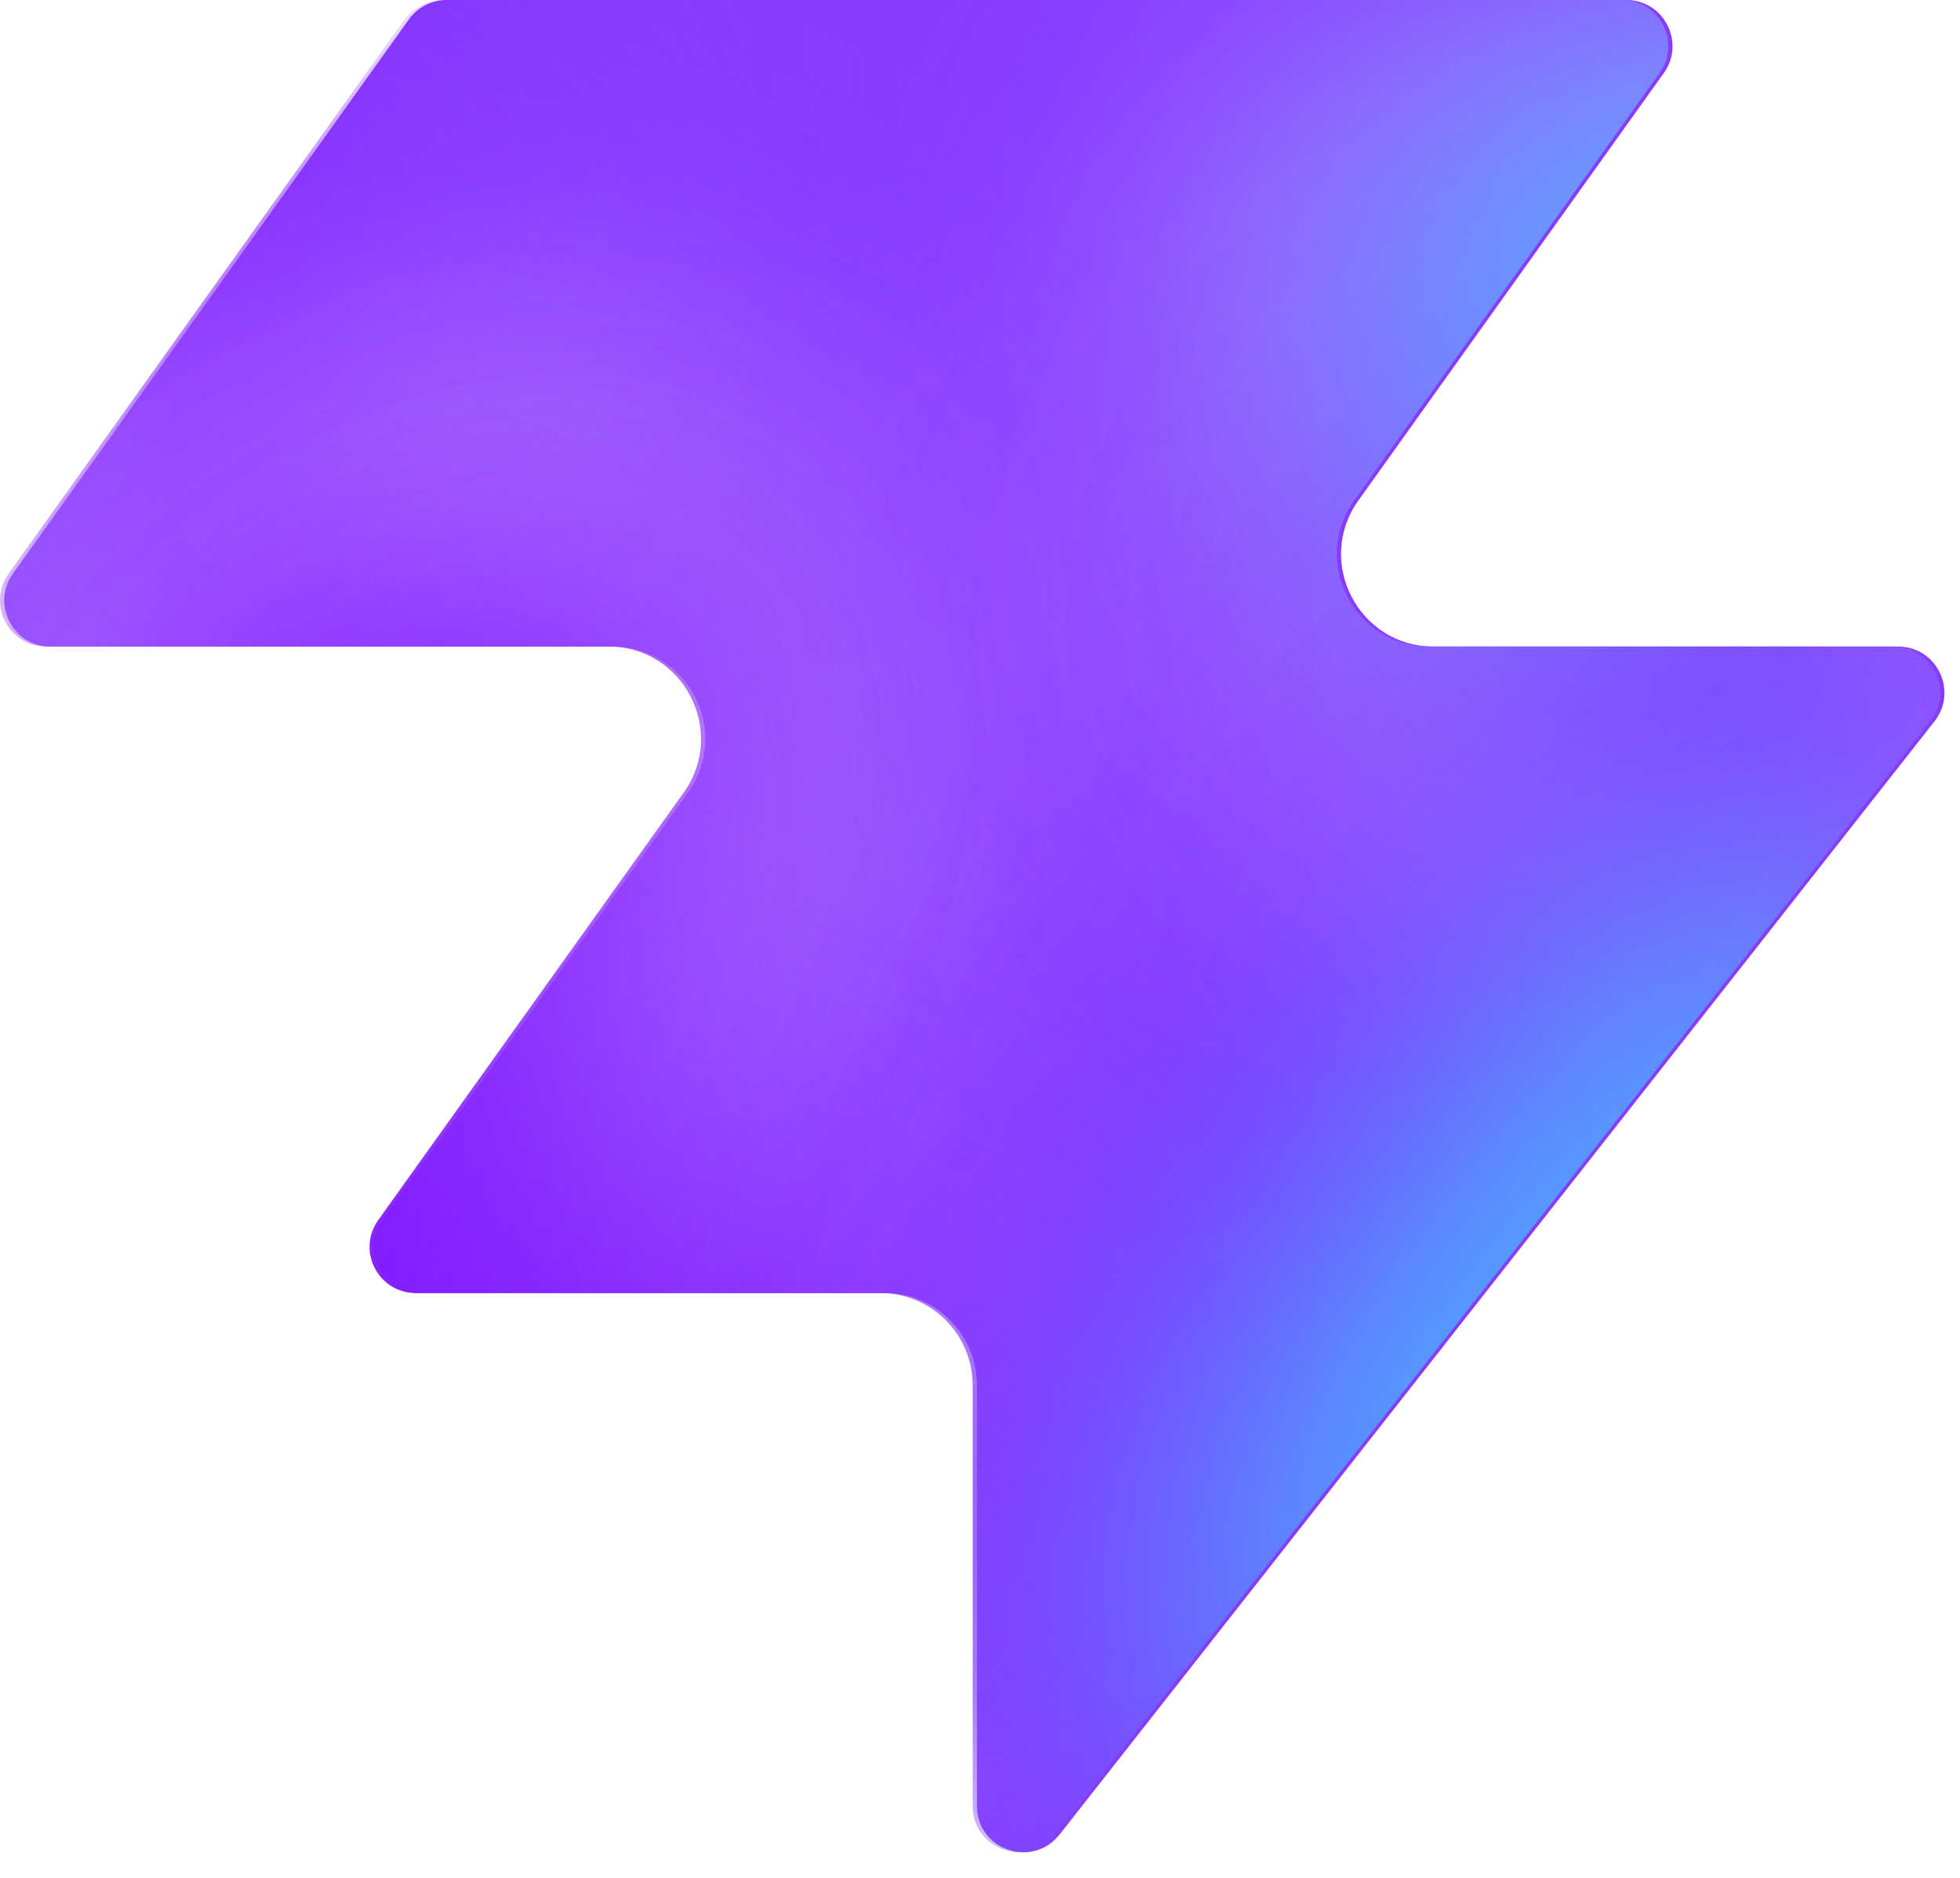
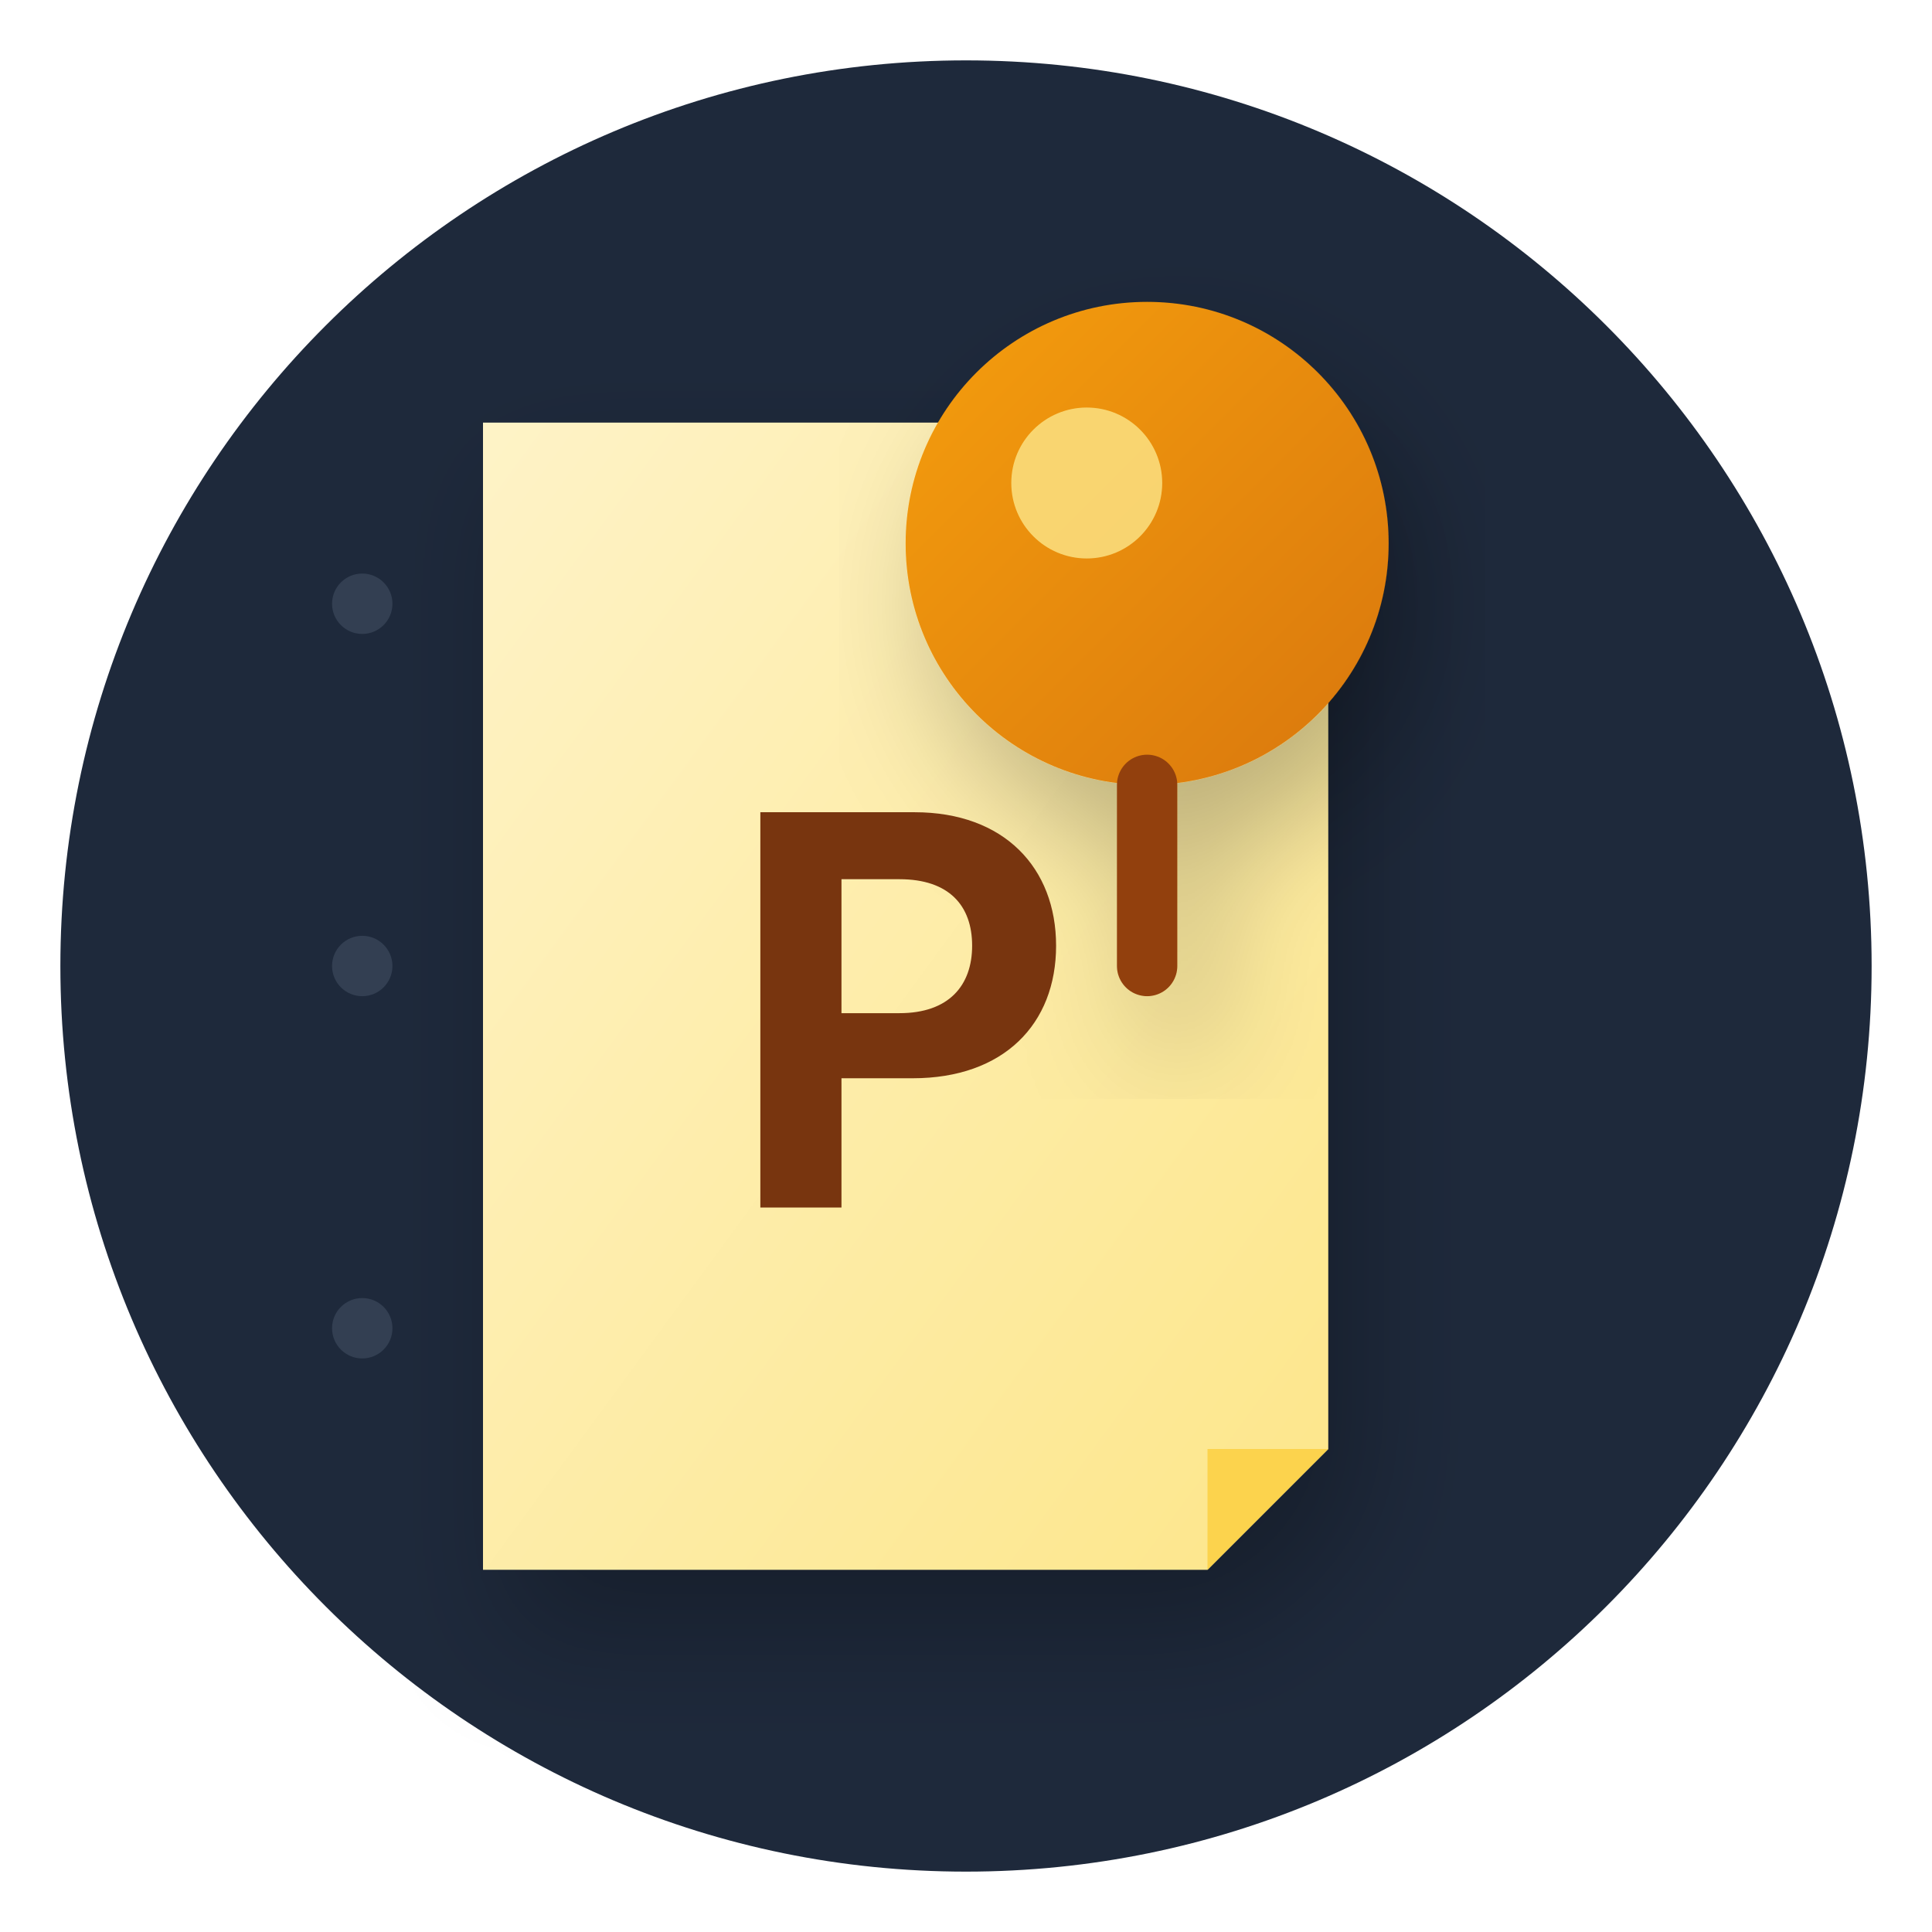
- <svg xmlns="http://www.w3.org/2000/svg" width="48" height="46" fill="none" viewBox="0 0 48 46">
-   <path fill="#863bff" d="M25.946 44.938c-.664.845-2.021.375-2.021-.698V33.937a2.26 2.26 0 0 0-2.262-2.262H10.287c-.92 0-1.456-1.04-.92-1.788l7.48-10.471c1.07-1.497 0-3.578-1.842-3.578H1.237c-.92 0-1.456-1.04-.92-1.788L10.013.474c.214-.297.556-.474.92-.474h28.894c.92 0 1.456 1.04.92 1.788l-7.48 10.471c-1.07 1.498 0 3.579 1.842 3.579h11.377c.943 0 1.473 1.088.89 1.83L25.947 44.94z" style="fill:#863bff;fill:color(display-p3 .525 .23 1);fill-opacity:1" />
-   <mask id="a" width="48" height="46" x="0" y="0" maskUnits="userSpaceOnUse" style="mask-type:alpha">
-     <path fill="#000" d="M25.842 44.938c-.664.844-2.021.375-2.021-.698V33.937a2.26 2.26 0 0 0-2.262-2.262H10.183c-.92 0-1.456-1.04-.92-1.788l7.48-10.471c1.07-1.498 0-3.579-1.842-3.579H1.133c-.92 0-1.456-1.04-.92-1.787L9.91.473c.214-.297.556-.474.92-.474h28.894c.92 0 1.456 1.04.92 1.788l-7.48 10.471c-1.07 1.498 0 3.578 1.842 3.578h11.377c.943 0 1.473 1.088.89 1.832L25.843 44.94z" style="fill:#000;fill-opacity:1" />
-   </mask>
-   <g mask="url(#a)">
-     <g filter="url(#b)">
-       <ellipse cx="5.508" cy="14.704" fill="#ede6ff" rx="5.508" ry="14.704" style="fill:#ede6ff;fill:color(display-p3 .927 .903 1);fill-opacity:1" transform="matrix(.00324 1 1 -.00324 -4.47 31.516)" />
-     </g>
-     <g filter="url(#c)">
-       <ellipse cx="10.399" cy="29.851" fill="#ede6ff" rx="10.399" ry="29.851" style="fill:#ede6ff;fill:color(display-p3 .927 .903 1);fill-opacity:1" transform="matrix(.00324 1 1 -.00324 -39.328 7.883)" />
-     </g>
-     <g filter="url(#d)">
-       <ellipse cx="5.508" cy="30.487" fill="#7e14ff" rx="5.508" ry="30.487" style="fill:#7e14ff;fill:color(display-p3 .492 .077 1);fill-opacity:1" transform="rotate(89.814 -25.913 -14.639)scale(1 -1)" />
-     </g>
-     <g filter="url(#e)">
-       <ellipse cx="5.508" cy="30.599" fill="#7e14ff" rx="5.508" ry="30.599" style="fill:#7e14ff;fill:color(display-p3 .492 .077 1);fill-opacity:1" transform="rotate(89.814 -32.644 -3.334)scale(1 -1)" />
-     </g>
-     <g filter="url(#f)">
-       <ellipse cx="5.508" cy="30.599" fill="#7e14ff" rx="5.508" ry="30.599" style="fill:#7e14ff;fill:color(display-p3 .492 .077 1);fill-opacity:1" transform="matrix(.00324 1 1 -.00324 -34.34 30.47)" />
-     </g>
-     <g filter="url(#g)">
-       <ellipse cx="14.072" cy="22.078" fill="#ede6ff" rx="14.072" ry="22.078" style="fill:#ede6ff;fill:color(display-p3 .927 .903 1);fill-opacity:1" transform="rotate(93.35 24.506 48.493)scale(-1 1)" />
-     </g>
-     <g filter="url(#h)">
-       <ellipse cx="3.47" cy="21.501" fill="#7e14ff" rx="3.47" ry="21.501" style="fill:#7e14ff;fill:color(display-p3 .492 .077 1);fill-opacity:1" transform="rotate(89.009 28.708 47.59)scale(-1 1)" />
-     </g>
-     <g filter="url(#i)">
-       <ellipse cx="3.47" cy="21.501" fill="#7e14ff" rx="3.47" ry="21.501" style="fill:#7e14ff;fill:color(display-p3 .492 .077 1);fill-opacity:1" transform="rotate(89.009 28.708 47.59)scale(-1 1)" />
-     </g>
-     <g filter="url(#j)">
-       <ellipse cx=".387" cy="8.972" fill="#7e14ff" rx="4.407" ry="29.108" style="fill:#7e14ff;fill:color(display-p3 .492 .077 1);fill-opacity:1" transform="rotate(39.51 .387 8.972)" />
-     </g>
-     <g filter="url(#k)">
-       <ellipse cx="47.523" cy="-6.092" fill="#7e14ff" rx="4.407" ry="29.108" style="fill:#7e14ff;fill:color(display-p3 .492 .077 1);fill-opacity:1" transform="rotate(37.892 47.523 -6.092)" />
-     </g>
-     <g filter="url(#l)">
-       <ellipse cx="41.412" cy="6.333" fill="#47bfff" rx="5.971" ry="9.665" style="fill:#47bfff;fill:color(display-p3 .28 .748 1);fill-opacity:1" transform="rotate(37.892 41.412 6.333)" />
-     </g>
-     <g filter="url(#m)">
-       <ellipse cx="-1.879" cy="38.332" fill="#7e14ff" rx="4.407" ry="29.108" style="fill:#7e14ff;fill:color(display-p3 .492 .077 1);fill-opacity:1" transform="rotate(37.892 -1.88 38.332)" />
-     </g>
-     <g filter="url(#n)">
-       <ellipse cx="-1.879" cy="38.332" fill="#7e14ff" rx="4.407" ry="29.108" style="fill:#7e14ff;fill:color(display-p3 .492 .077 1);fill-opacity:1" transform="rotate(37.892 -1.88 38.332)" />
-     </g>
-     <g filter="url(#o)">
-       <ellipse cx="35.651" cy="29.907" fill="#7e14ff" rx="4.407" ry="29.108" style="fill:#7e14ff;fill:color(display-p3 .492 .077 1);fill-opacity:1" transform="rotate(37.892 35.651 29.907)" />
-     </g>
-     <g filter="url(#p)">
-       <ellipse cx="38.418" cy="32.4" fill="#47bfff" rx="5.971" ry="15.297" style="fill:#47bfff;fill:color(display-p3 .28 .748 1);fill-opacity:1" transform="rotate(37.892 38.418 32.4)" />
-     </g>
-   </g>
+ <svg xmlns="http://www.w3.org/2000/svg" viewBox="0 0 64 64">
  <defs>
-     <filter id="b" width="60.045" height="41.654" x="-19.77" y="16.149" color-interpolation-filters="sRGB" filterUnits="userSpaceOnUse">
-       <feFlood flood-opacity="0" result="BackgroundImageFix" />
-       <feBlend in="SourceGraphic" in2="BackgroundImageFix" result="shape" />
-       <feGaussianBlur result="effect1_foregroundBlur_2002_17158" stdDeviation="7.659" />
-     </filter>
-     <filter id="c" width="90.34" height="51.437" x="-54.613" y="-7.533" color-interpolation-filters="sRGB" filterUnits="userSpaceOnUse">
-       <feFlood flood-opacity="0" result="BackgroundImageFix" />
-       <feBlend in="SourceGraphic" in2="BackgroundImageFix" result="shape" />
-       <feGaussianBlur result="effect1_foregroundBlur_2002_17158" stdDeviation="7.659" />
-     </filter>
-     <filter id="d" width="79.355" height="29.4" x="-49.64" y="2.03" color-interpolation-filters="sRGB" filterUnits="userSpaceOnUse">
-       <feFlood flood-opacity="0" result="BackgroundImageFix" />
-       <feBlend in="SourceGraphic" in2="BackgroundImageFix" result="shape" />
-       <feGaussianBlur result="effect1_foregroundBlur_2002_17158" stdDeviation="4.596" />
-     </filter>
-     <filter id="e" width="79.579" height="29.4" x="-45.045" y="20.029" color-interpolation-filters="sRGB" filterUnits="userSpaceOnUse">
-       <feFlood flood-opacity="0" result="BackgroundImageFix" />
-       <feBlend in="SourceGraphic" in2="BackgroundImageFix" result="shape" />
-       <feGaussianBlur result="effect1_foregroundBlur_2002_17158" stdDeviation="4.596" />
-     </filter>
-     <filter id="f" width="79.579" height="29.4" x="-43.513" y="21.178" color-interpolation-filters="sRGB" filterUnits="userSpaceOnUse">
-       <feFlood flood-opacity="0" result="BackgroundImageFix" />
-       <feBlend in="SourceGraphic" in2="BackgroundImageFix" result="shape" />
-       <feGaussianBlur result="effect1_foregroundBlur_2002_17158" stdDeviation="4.596" />
-     </filter>
-     <filter id="g" width="74.749" height="58.852" x="15.756" y="-17.901" color-interpolation-filters="sRGB" filterUnits="userSpaceOnUse">
-       <feFlood flood-opacity="0" result="BackgroundImageFix" />
-       <feBlend in="SourceGraphic" in2="BackgroundImageFix" result="shape" />
-       <feGaussianBlur result="effect1_foregroundBlur_2002_17158" stdDeviation="7.659" />
-     </filter>
-     <filter id="h" width="61.377" height="25.362" x="23.548" y="2.284" color-interpolation-filters="sRGB" filterUnits="userSpaceOnUse">
-       <feFlood flood-opacity="0" result="BackgroundImageFix" />
-       <feBlend in="SourceGraphic" in2="BackgroundImageFix" result="shape" />
-       <feGaussianBlur result="effect1_foregroundBlur_2002_17158" stdDeviation="4.596" />
-     </filter>
-     <filter id="i" width="61.377" height="25.362" x="23.548" y="2.284" color-interpolation-filters="sRGB" filterUnits="userSpaceOnUse">
-       <feFlood flood-opacity="0" result="BackgroundImageFix" />
-       <feBlend in="SourceGraphic" in2="BackgroundImageFix" result="shape" />
-       <feGaussianBlur result="effect1_foregroundBlur_2002_17158" stdDeviation="4.596" />
-     </filter>
-     <filter id="j" width="56.045" height="63.649" x="-27.636" y="-22.853" color-interpolation-filters="sRGB" filterUnits="userSpaceOnUse">
-       <feFlood flood-opacity="0" result="BackgroundImageFix" />
-       <feBlend in="SourceGraphic" in2="BackgroundImageFix" result="shape" />
-       <feGaussianBlur result="effect1_foregroundBlur_2002_17158" stdDeviation="4.596" />
-     </filter>
-     <filter id="k" width="54.814" height="64.646" x="20.116" y="-38.415" color-interpolation-filters="sRGB" filterUnits="userSpaceOnUse">
-       <feFlood flood-opacity="0" result="BackgroundImageFix" />
-       <feBlend in="SourceGraphic" in2="BackgroundImageFix" result="shape" />
-       <feGaussianBlur result="effect1_foregroundBlur_2002_17158" stdDeviation="4.596" />
-     </filter>
-     <filter id="l" width="33.541" height="35.313" x="24.641" y="-11.323" color-interpolation-filters="sRGB" filterUnits="userSpaceOnUse">
-       <feFlood flood-opacity="0" result="BackgroundImageFix" />
-       <feBlend in="SourceGraphic" in2="BackgroundImageFix" result="shape" />
-       <feGaussianBlur result="effect1_foregroundBlur_2002_17158" stdDeviation="4.596" />
-     </filter>
-     <filter id="m" width="54.814" height="64.646" x="-29.286" y="6.009" color-interpolation-filters="sRGB" filterUnits="userSpaceOnUse">
-       <feFlood flood-opacity="0" result="BackgroundImageFix" />
-       <feBlend in="SourceGraphic" in2="BackgroundImageFix" result="shape" />
-       <feGaussianBlur result="effect1_foregroundBlur_2002_17158" stdDeviation="4.596" />
-     </filter>
-     <filter id="n" width="54.814" height="64.646" x="-29.286" y="6.009" color-interpolation-filters="sRGB" filterUnits="userSpaceOnUse">
-       <feFlood flood-opacity="0" result="BackgroundImageFix" />
-       <feBlend in="SourceGraphic" in2="BackgroundImageFix" result="shape" />
-       <feGaussianBlur result="effect1_foregroundBlur_2002_17158" stdDeviation="4.596" />
-     </filter>
-     <filter id="o" width="54.814" height="64.646" x="8.244" y="-2.416" color-interpolation-filters="sRGB" filterUnits="userSpaceOnUse">
-       <feFlood flood-opacity="0" result="BackgroundImageFix" />
-       <feBlend in="SourceGraphic" in2="BackgroundImageFix" result="shape" />
-       <feGaussianBlur result="effect1_foregroundBlur_2002_17158" stdDeviation="4.596" />
-     </filter>
-     <filter id="p" width="39.409" height="43.623" x="18.713" y="10.588" color-interpolation-filters="sRGB" filterUnits="userSpaceOnUse">
-       <feFlood flood-opacity="0" result="BackgroundImageFix" />
-       <feBlend in="SourceGraphic" in2="BackgroundImageFix" result="shape" />
-       <feGaussianBlur result="effect1_foregroundBlur_2002_17158" stdDeviation="4.596" />
+     <linearGradient id="noteGradient" x1="0%" y1="0%" x2="100%" y2="100%">
+       <stop offset="0%" style="stop-color:#fef3c7" />
+       <stop offset="100%" style="stop-color:#fde68a" />
+     </linearGradient>
+     <linearGradient id="pinGradient" x1="0%" y1="0%" x2="100%" y2="100%">
+       <stop offset="0%" style="stop-color:#f59e0b" />
+       <stop offset="100%" style="stop-color:#d97706" />
+     </linearGradient>
+     <filter id="shadow" x="-20%" y="-20%" width="140%" height="140%">
+       <feDropShadow dx="1" dy="2" stdDeviation="2" flood-opacity="0.25" />
    </filter>
  </defs>
+   <circle cx="32" cy="32" r="30" fill="#1e293b" />
+   <g filter="url(#shadow)">
+     <path d="M16 14 L44 14 L44 48 L40 52 L16 52 Z" fill="url(#noteGradient)" rx="2" />
+     <path d="M40 52 L40 48 L44 48 Z" fill="#fcd34d" />
+   </g>
+   <g filter="url(#shadow)">
+     <circle cx="38" cy="18" r="8" fill="url(#pinGradient)" />
+     <circle cx="36" cy="16" r="2.5" fill="#fde68a" opacity="0.8" />
+     <line x1="38" y1="26" x2="38" y2="32" stroke="#92400e" stroke-width="2" stroke-linecap="round" />
+   </g>
+   <text x="24" y="40" font-family="system-ui, -apple-system, sans-serif" font-size="18" font-weight="700" fill="#78350f">P</text>
+   <circle cx="12" cy="20" r="1" fill="#475569" opacity="0.5" />
+   <circle cx="12" cy="32" r="1" fill="#475569" opacity="0.5" />
+   <circle cx="12" cy="44" r="1" fill="#475569" opacity="0.5" />
</svg>
